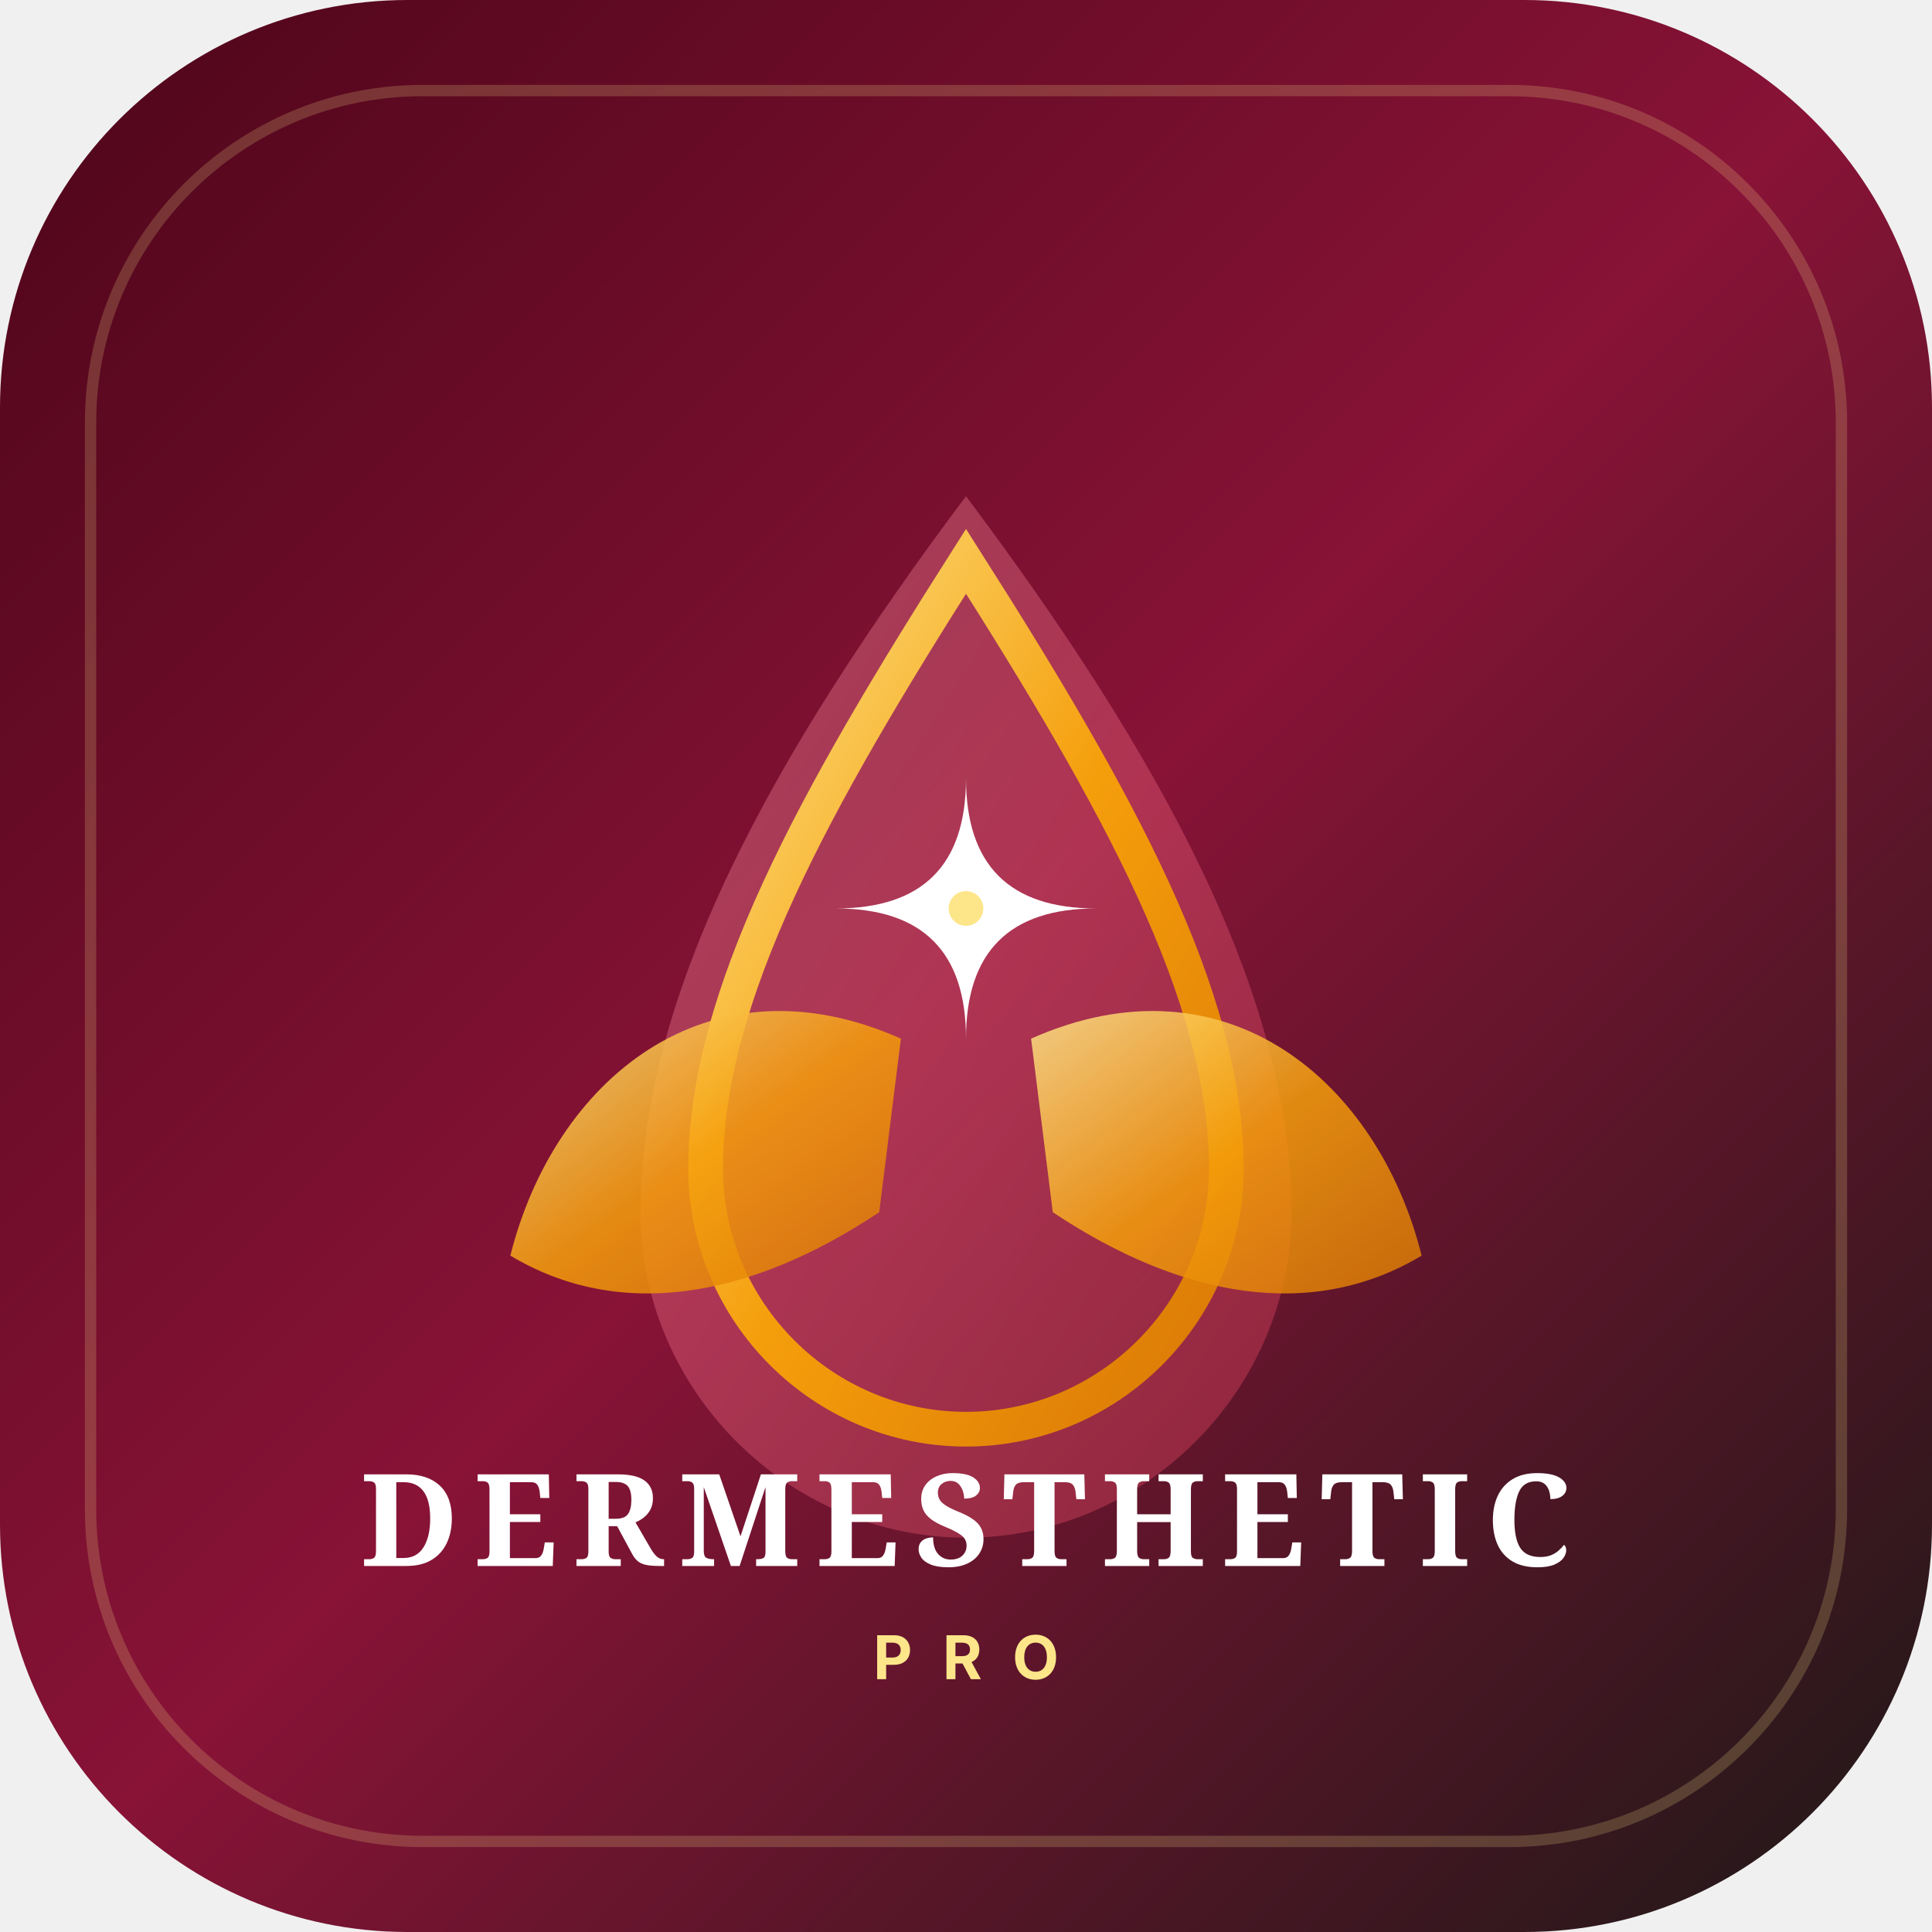
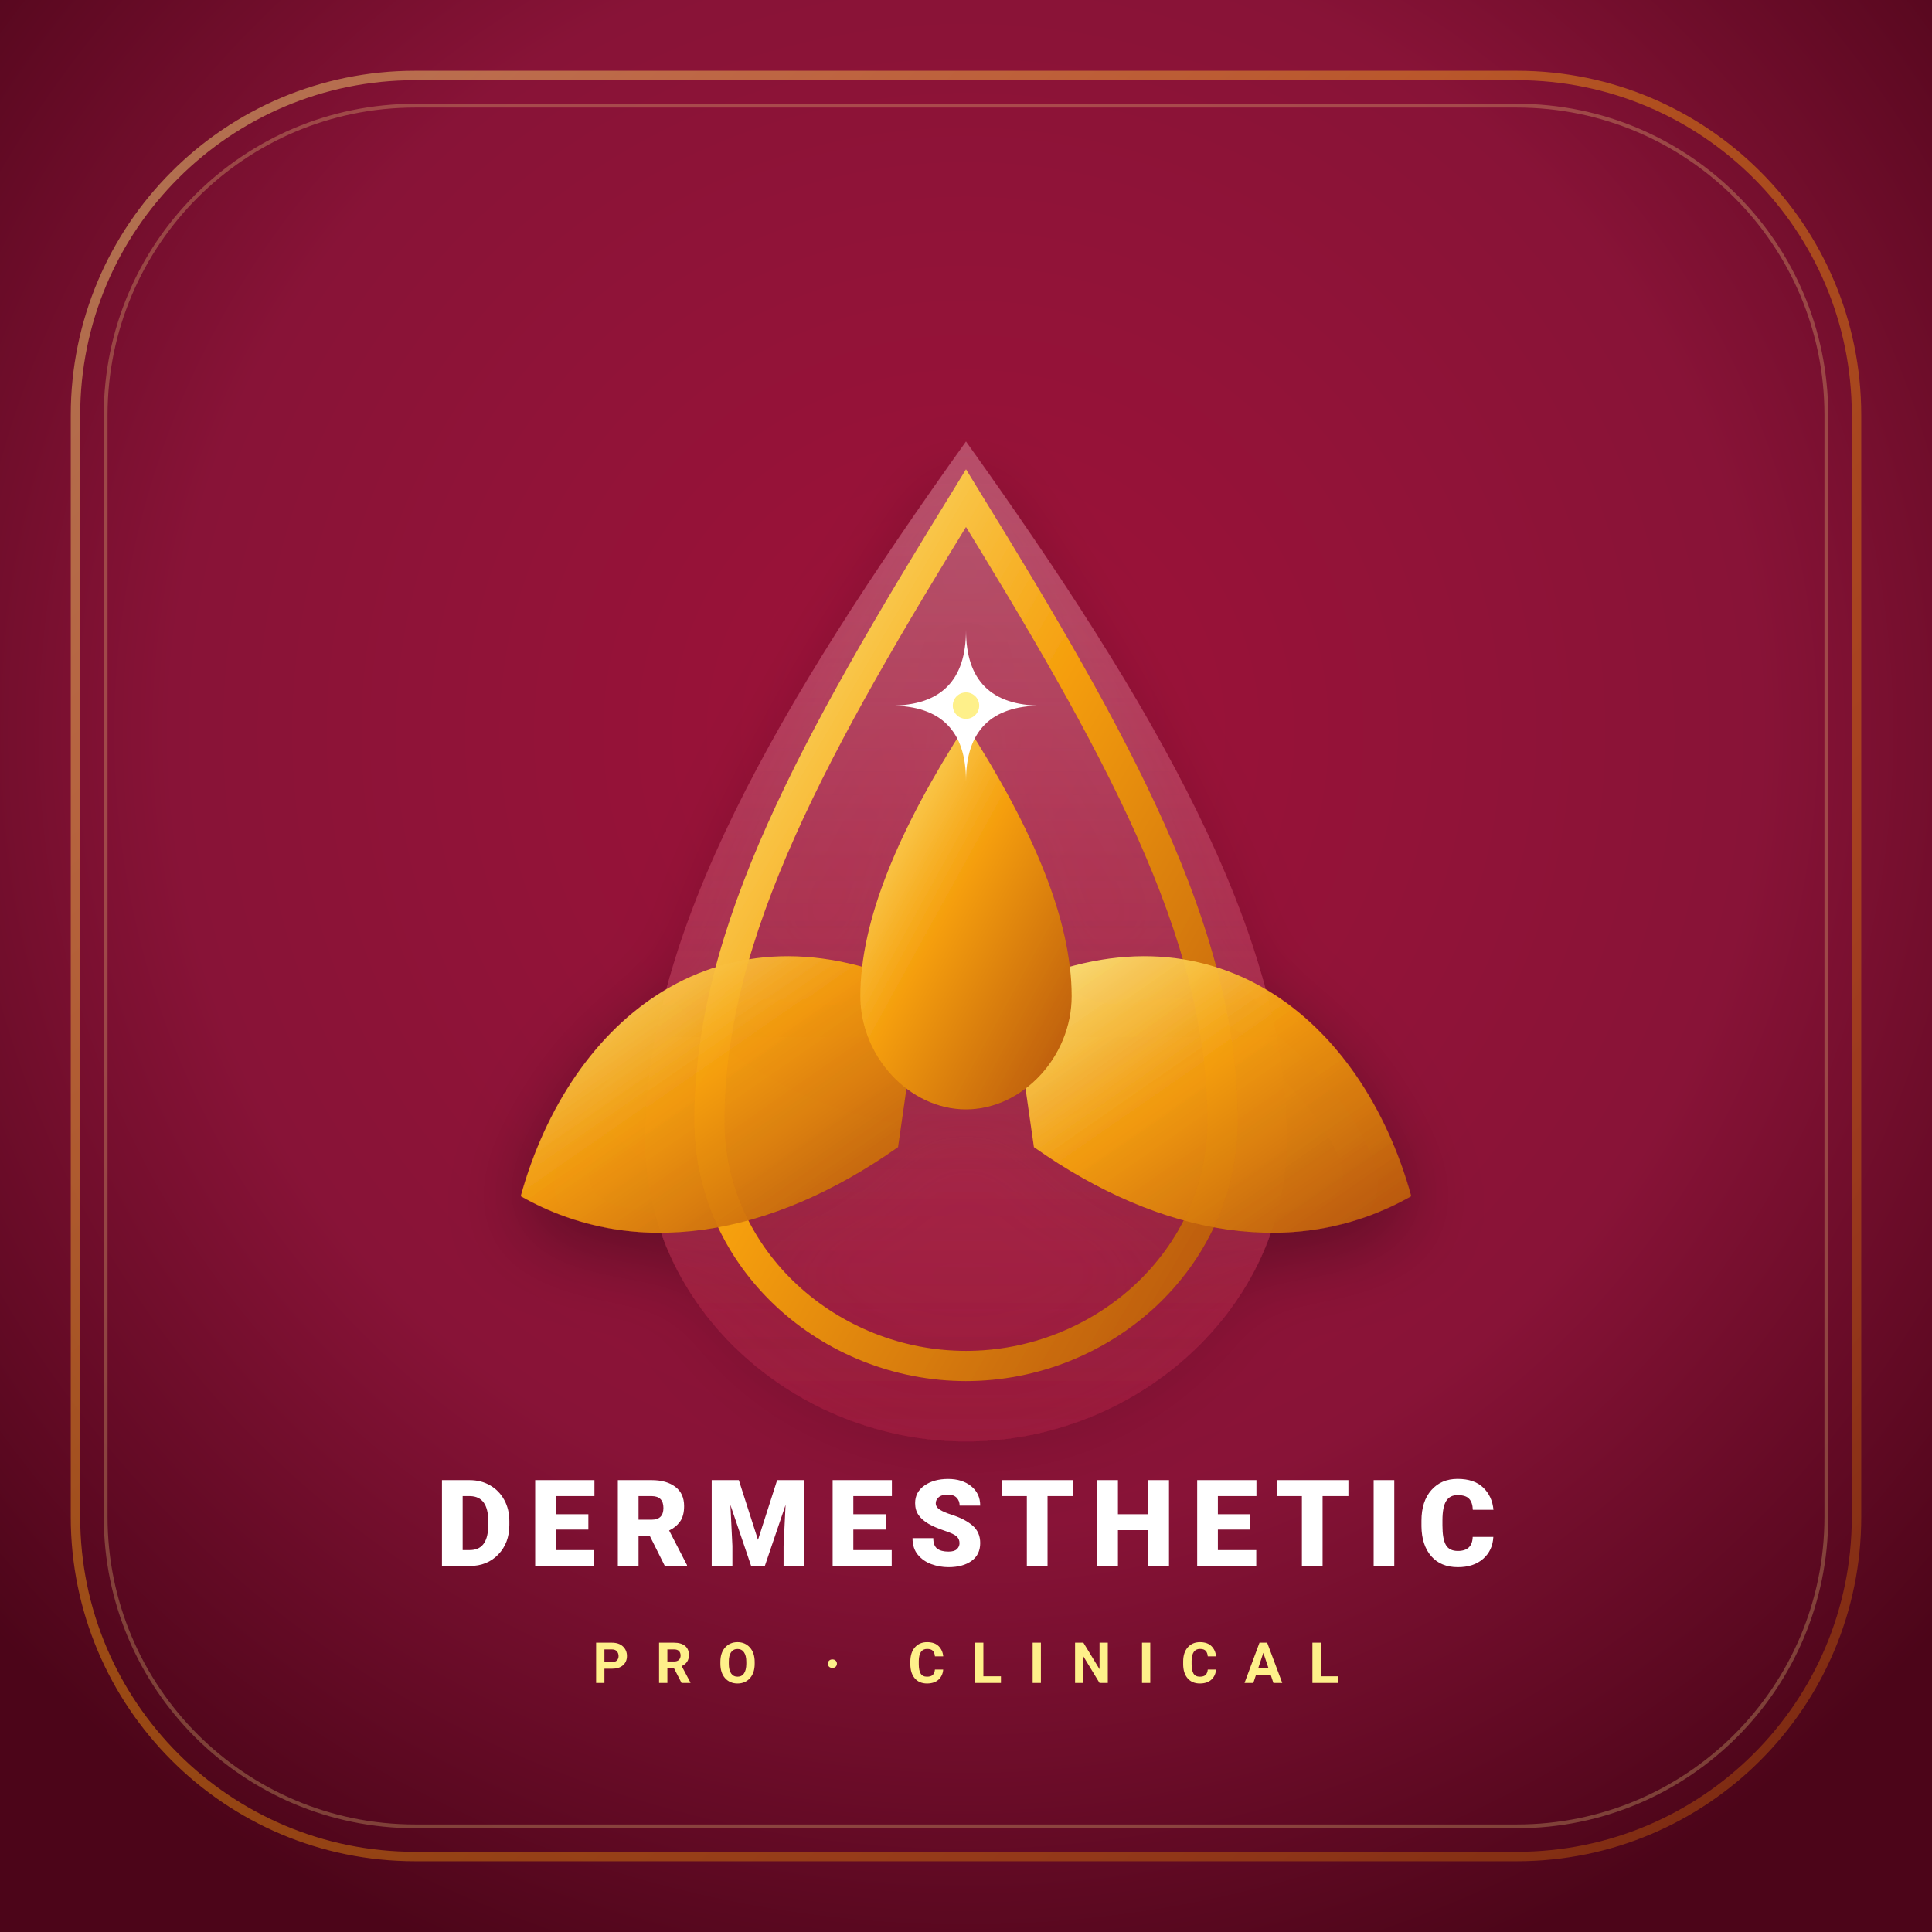
<svg xmlns="http://www.w3.org/2000/svg" viewBox="0 0 512 512" width="512" height="512">
  <defs>
-     <linearGradient id="bg" x1="0%" y1="0%" x2="100%" y2="100%">
-       <stop offset="0%" stop-color="#4c0519" />
-       <stop offset="50%" stop-color="#881337" />
-       <stop offset="100%" stop-color="#1c1917" />
+     <radialGradient id="bgGrad" cx="50%" cy="38%" r="68%">
+       <stop offset="0%" stop-color="#9f1239" />
+       <stop offset="60%" stop-color="#881337" />
+       <stop offset="100%" stop-color="#4c0519" />
+     </radialGradient>
+     <linearGradient id="goldGrad" x1="0%" y1="0%" x2="100%" y2="100%">
+       <stop offset="0%" stop-color="#fef08a" />
+       <stop offset="45%" stop-color="#f59e0b" />
+       <stop offset="100%" stop-color="#b45309" />
    </linearGradient>
-     <linearGradient id="gold" x1="0%" y1="0%" x2="100%" y2="100%">
-       <stop offset="0%" stop-color="#fde68a" />
-       <stop offset="50%" stop-color="#f59e0b" />
-       <stop offset="100%" stop-color="#d97706" />
+     <linearGradient id="roseGlow" x1="0%" y1="0%" x2="0%" y2="100%">
+       <stop offset="0%" stop-color="#fecdd3" stop-opacity="0.9" />
+       <stop offset="100%" stop-color="#f43f5e" stop-opacity="0.4" />
    </linearGradient>
-     <linearGradient id="rose" x1="0%" y1="0%" x2="100%" y2="100%">
-       <stop offset="0%" stop-color="#fda4af" />
-       <stop offset="100%" stop-color="#f43f5e" />
-     </linearGradient>
+     <filter id="subtleShadow" x="-20%" y="-20%" width="140%" height="140%">
+       <feDropShadow dx="0" dy="6" stdDeviation="10" flood-color="#000000" flood-opacity="0.35" />
+     </filter>
  </defs>
-   <rect width="512" height="512" rx="108" fill="url(#bg)" />
-   <rect x="24" y="24" width="464" height="464" rx="88" fill="none" stroke="rgba(253, 230, 138, 0.2)" stroke-width="3" />
-   <g transform="translate(256, 235) scale(1.15)">
-     <path d="M0 -90 C45 -30 75 25 75 75 C75 116 41 150 0 150 C-41 150 -75 116 -75 75 C-75 25 -45 -30 0 -90 Z" fill="url(#rose)" opacity="0.35" />
-     <path d="M0 -75 C35 -20 60 25 60 65 C60 98 33 125 0 125 C-33 125 -60 98 -60 65 C-60 25 -35 -20 0 -75 Z" fill="none" stroke="url(#gold)" stroke-width="8" stroke-linecap="round" />
-     <path d="M-15 35 C-60 15 -95 45 -105 85 C-80 100 -50 95 -20 75 Z" fill="url(#gold)" opacity="0.85" />
-     <path d="M15 35 C60 15 95 45 105 85 C80 100 50 95 20 75 Z" fill="url(#gold)" opacity="0.85" />
-     <path d="M0 -25 Q0 5 30 5 Q0 5 0 35 Q0 5 -30 5 Q0 5 0 -25 Z" fill="#ffffff" />
-     <circle cx="0" cy="5" r="4" fill="#fde68a" />
+   <rect width="512" height="512" fill="url(#bgGrad)" />
+   <rect x="20" y="20" width="472" height="472" rx="90" fill="none" stroke="url(#goldGrad)" stroke-width="2.5" opacity="0.45" />
+   <rect x="28" y="28" width="456" height="456" rx="82" fill="none" stroke="#fef08a" stroke-width="1" opacity="0.25" />
+   <g transform="translate(256, 222)" filter="url(#subtleShadow)">
+     <path d="M0 -105 C50 -35 85 25 85 80 C85 125 45 160 0 160 C-45 160 -85 125 -85 80 C-85 25 -50 -35 0 -105 Z" fill="url(#roseGlow)" opacity="0.35" />
+     <path d="M0 -90 C40 -25 68 25 68 75 C68 112 36 140 0 140 C-36 140 -68 112 -68 75 C-68 25 -40 -25 0 -90 Z" fill="none" stroke="url(#goldGrad)" stroke-width="8" stroke-linecap="round" />
+     <path d="M-12 40 C-65 15 -105 48 -118 95 C-88 112 -52 106 -18 82 Z" fill="url(#goldGrad)" opacity="0.95" />
+     <path d="M12 40 C65 15 105 48 118 95 C88 112 52 106 18 82 Z" fill="url(#goldGrad)" opacity="0.95" />
+     <path d="M0 -30 C18 -2 28 22 28 42 C28 58 15 72 0 72 C-15 72 -28 58 -28 42 C-28 22 -18 -2 0 -30 Z" fill="url(#goldGrad)" />
+     <path d="M0 -55 Q0 -35 20 -35 Q0 -35 0 -15 Q0 -35 -20 -35 Q0 -35 0 -55 Z" fill="#ffffff" />
+     <circle cx="0" cy="-35" r="3.5" fill="#fef08a" />
  </g>
-   <text x="256" y="415" font-family="'Playfair Display', Georgia, serif" font-size="34" font-weight="700" fill="#ffffff" text-anchor="middle" letter-spacing="4">
+   <text x="256" y="415" font-family="-apple-system, BlinkMacSystemFont, 'Segoe UI', Roboto, 'Playfair Display', Georgia, serif" font-size="32" font-weight="800" fill="#ffffff" text-anchor="middle" letter-spacing="4">
    DERMESTHETIC
  </text>
-   <text x="256" y="445" font-family="system-ui, -apple-system, sans-serif" font-size="16" font-weight="700" fill="#fde68a" text-anchor="middle" letter-spacing="8">
-     PRO
+   <text x="256" y="446" font-family="-apple-system, BlinkMacSystemFont, 'Segoe UI', Roboto, sans-serif" font-size="15" font-weight="700" fill="#fef08a" text-anchor="middle" letter-spacing="7">
+     PRO · CLINICAL
  </text>
</svg>
